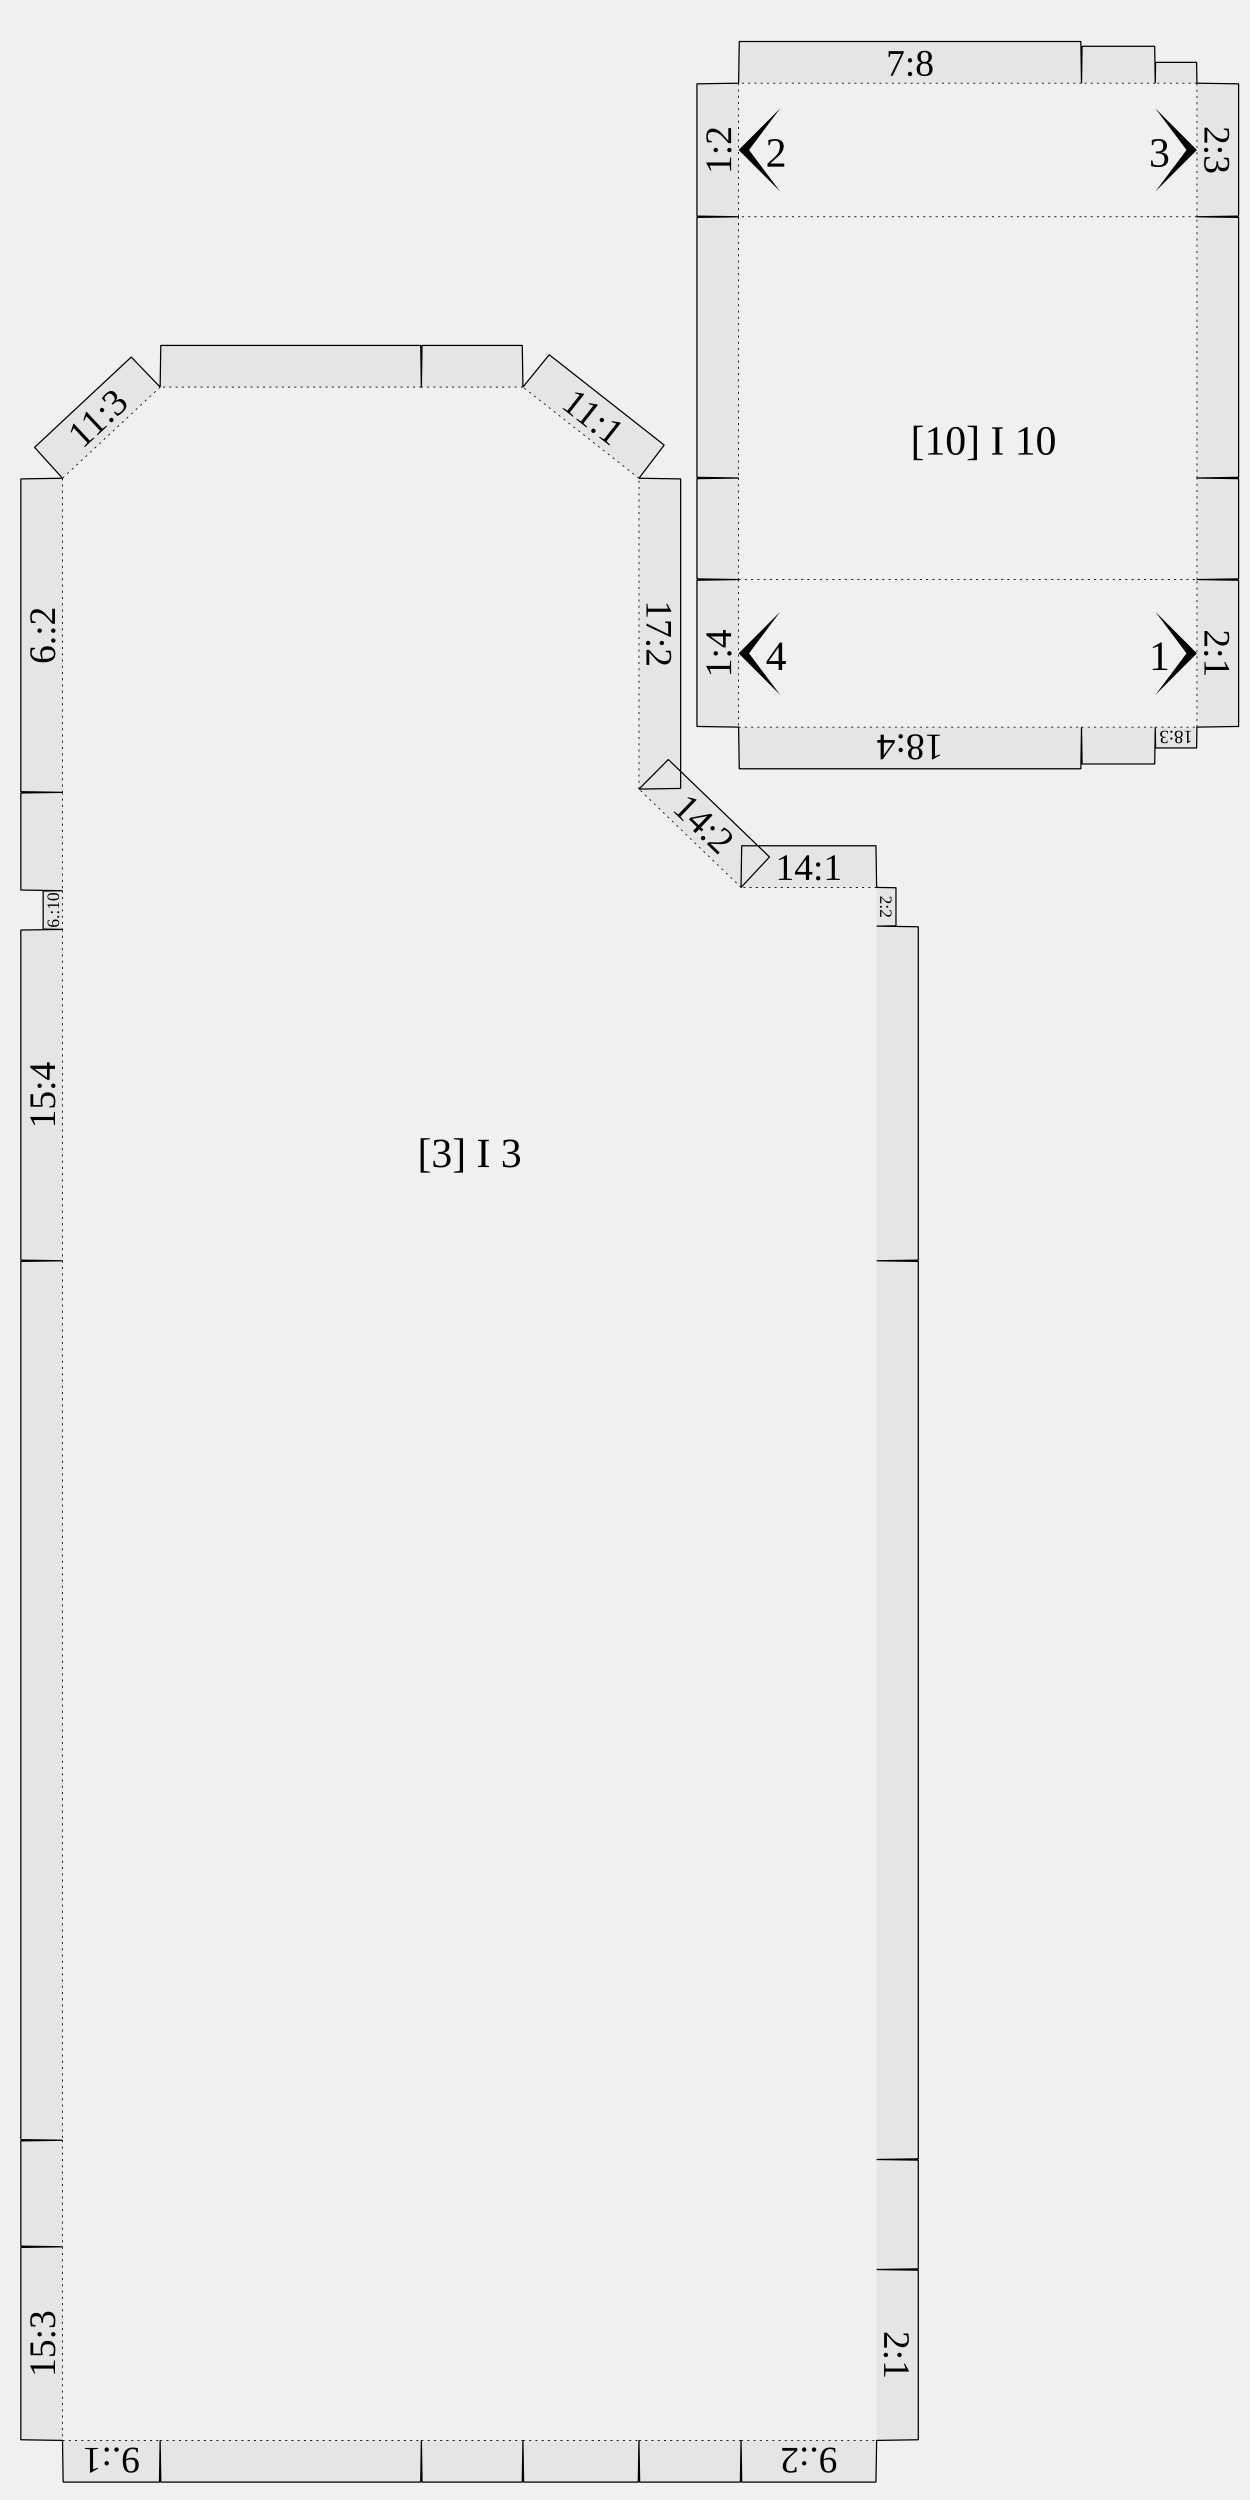
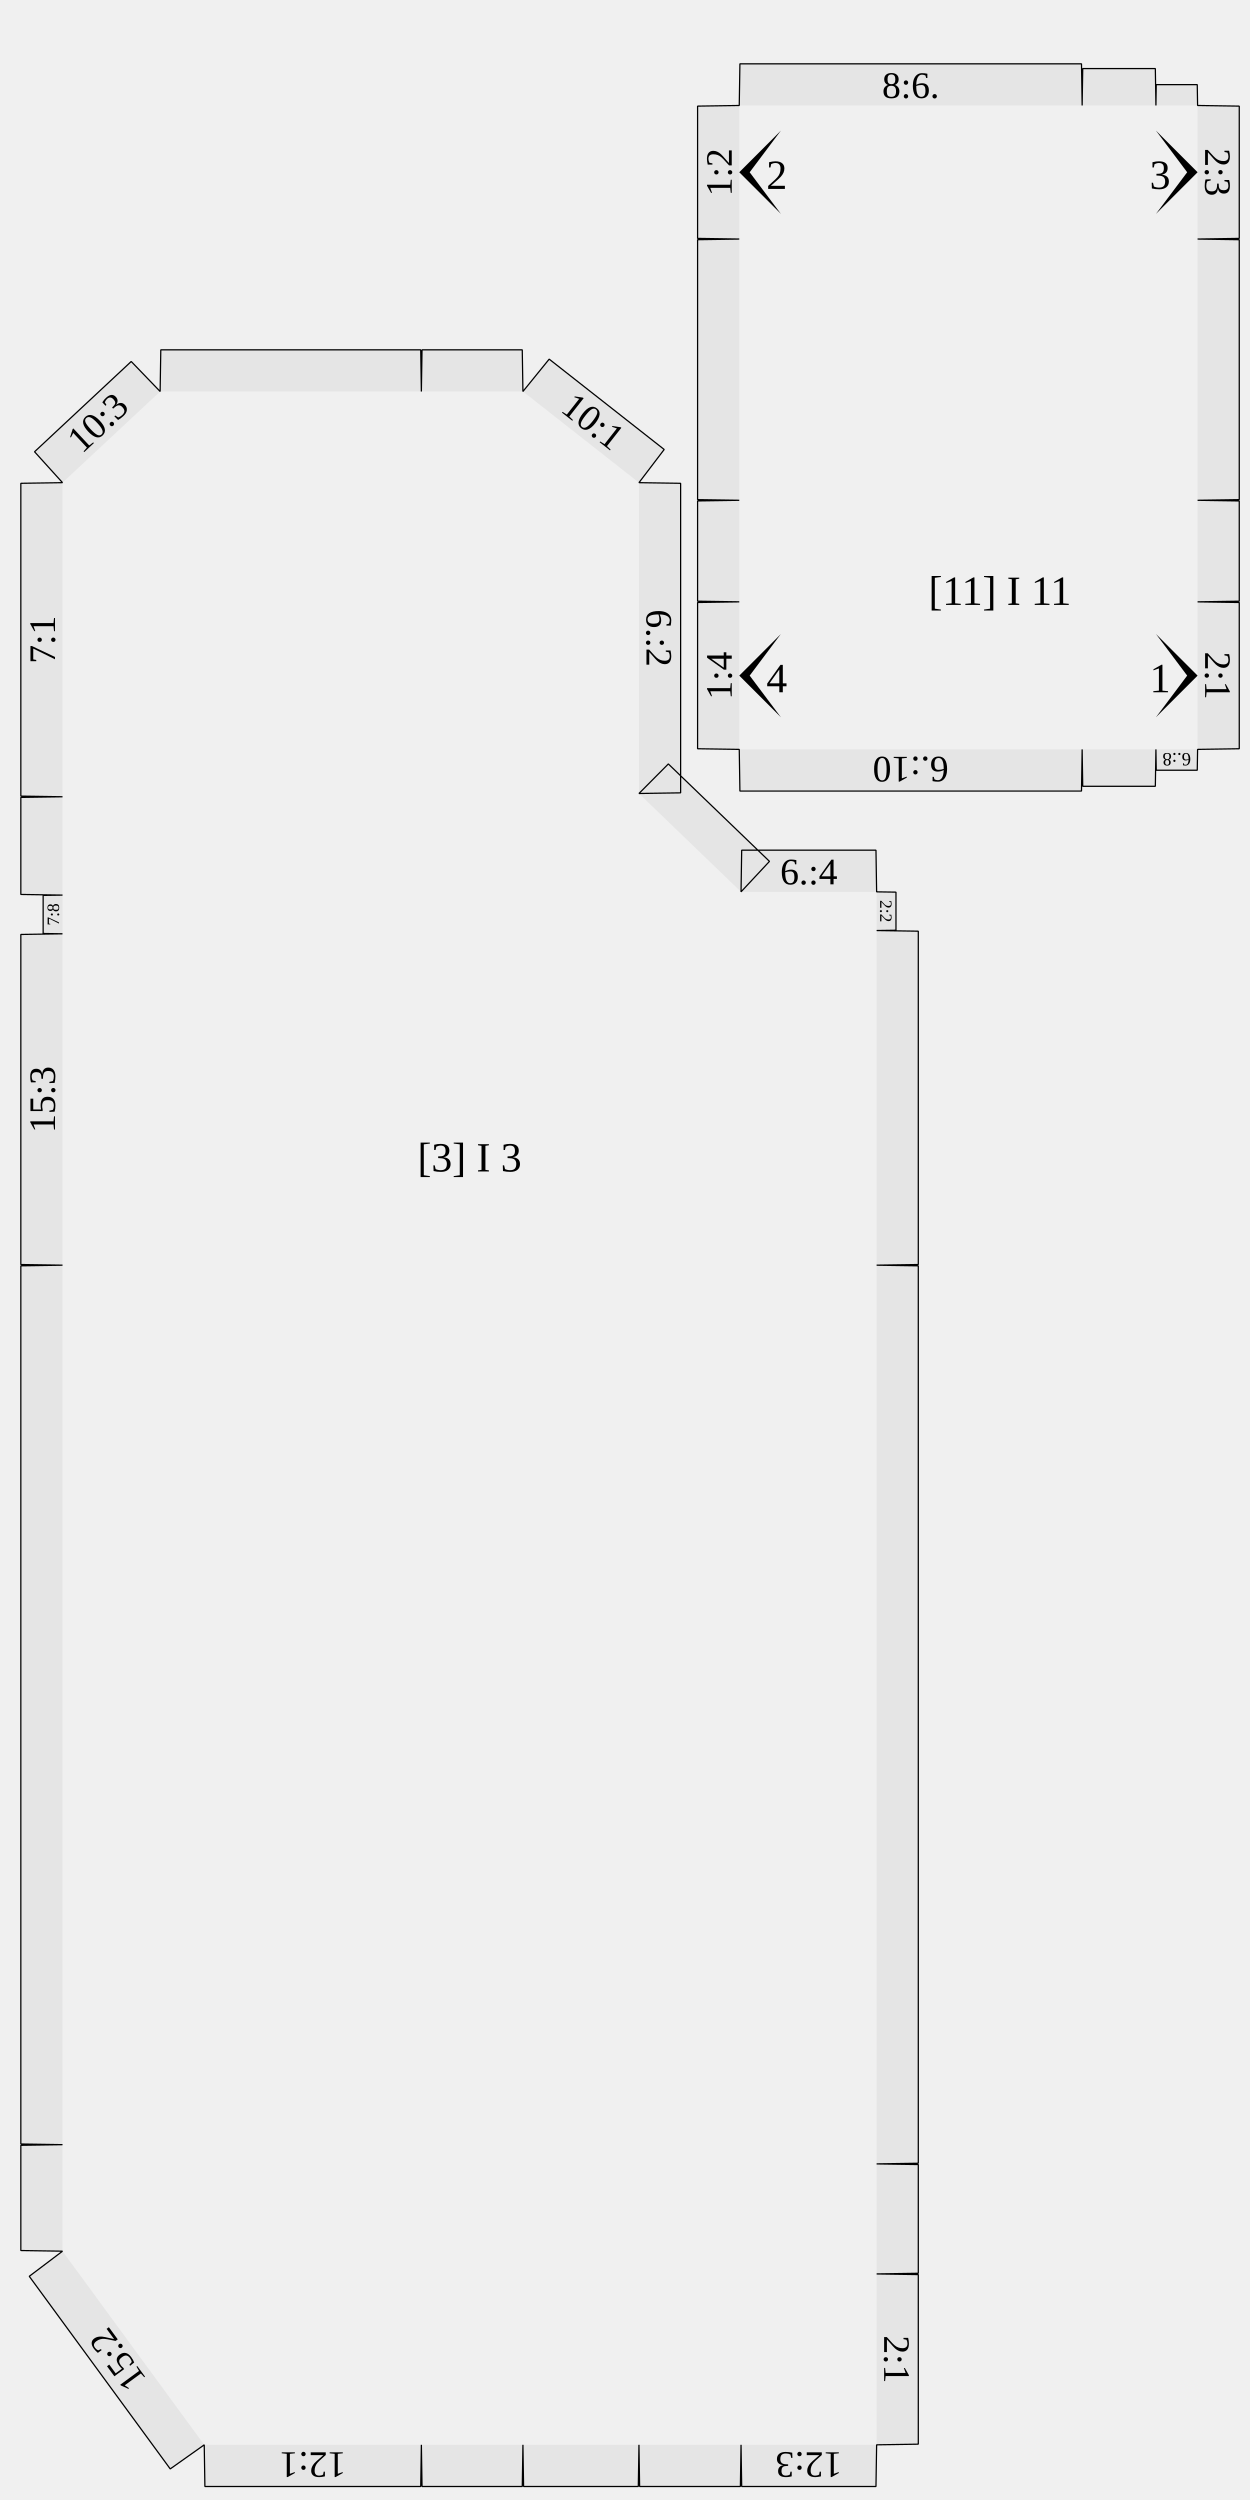
- <svg xmlns="http://www.w3.org/2000/svg" version="1.1" width="300.00mm" height="600.00mm" viewBox="0 0 300.00 600.00" id="svg890">
-   <defs id="defs894" />
+ <svg xmlns="http://www.w3.org/2000/svg" version="1.1" width="300.00mm" height="600.00mm" viewBox="0 0 300.00 600.00" id="svg884">
+   <defs id="defs888" />
  <style type="text/css" id="style824">
    path {
        fill: none;
        stroke-linecap: butt;
        stroke-linejoin: bevel;
        stroke-dasharray: none;
    }
    path.outer {
        stroke: #000000;
        stroke-dasharray: none;
        stroke-dashoffset: 0;
        stroke-width: 0.3;
        stroke-opacity: 1.0;
    }
    path.convex {
        stroke: #000000;
        stroke-dasharray: 0.50,1.00;
        stroke-dashoffset:0;
        stroke-width:0.2;
        stroke-opacity: 1.0
    }
    path.concave {
        stroke: #000000;
        stroke-dasharray: 1.00,0.50,0.20,0.50;
        stroke-dashoffset: 0;
        stroke-width: 0.2;
        stroke-opacity: 1.0
    }
    path.freestyle {
        stroke: #000000;
        stroke-dasharray: none;
        stroke-dashoffset: 0;
        stroke-width: 0.2;
        stroke-opacity: 1.0
    }
    path.outer_background {
        stroke: #ffffff;
        stroke-opacity: 1.0;
        stroke-width: 0.5
    }
    path.inner_background {
        stroke: #ffffff;
        stroke-opacity: 1.0;
        stroke-width: 0.2
    }
    path.sticker {
        fill: #e5e5e5;
        stroke: none;
        fill-opacity: 1.0;
    }
    path.arrow {
        fill: #000000;
    }
    text {
        font-style: normal;
        fill: #000000;
        fill-opacity: 1.0;
        stroke: none;
    }
    text, tspan {
        text-anchor:middle;
    }
    </style>
-   <g id="g888" transform="translate(0,12.7)">
+   <g id="g882" transform="translate(0,13.75834)">
    <text transform="translate(112.6952,267.4001)" style="font-size:10px" id="text828">
      <tspan id="tspan826">[3] I 3</tspan>
    </text>
-     <path class="sticker" d="m 15,201.065 -10,-0.157 V 177.621 l 10,-0.157 z M 38.432,573 l -0.157,10 -23.118,-10e-6 -0.157,-10 z m 171.958,-41.015 10,0.157 v 40.701 l -10,0.157 z m -32.543,41.015 -0.157,10 -24.184,-2e-5 -0.157,-10 z m -52.345,-492.8 6.302,-7.766 27.601,21.685 -6.054,7.96 z m -110.502,97.264 -10,-0.157 3e-5,-75.071 10,-0.157 z M 125.502,573 l -0.157,10 -24.059,2e-5 -0.157,-10 z M 38.432,80.2 38.589,70.2 h 62.382 l 0.157,10 z m 171.958,120.082 4.644,0.073 v 9.142 l -4.644,0.073 z m -195.39,300.678 -10,-0.157 7.4e-5,-210.761 10,-0.157 z m 195.39,4.617 10,0.157 v 26.095 L 210.39,531.985 Z M 15,573 5,572.843 l 1.5e-5,-46.16 10,-0.157 z m 86.129,3e-5 -0.157,10 L 38.589,583 38.432,573 Z m 52.221,-2e-5 -0.157,10 H 125.659 l -0.157,-10 z m 1.2e-4,-470.921 10,0.157 -3e-5,74.288 -10,0.157 z m -52.221,-21.879 0.157,-10 h 24.059 l 0.157,10 z m -86.129,21.879 -6.71,-7.416 23.202,-21.665 6.94,7.202 z m 195.39,187.805 10,0.157 -4e-5,215.378 -10,0.157 z m -195.39,-79.531 -4.644,-0.073 v -9.142 l 4.644,-0.073 z m 195.39,362.647 -0.157,10 h -32.228 l -0.157,-10 z m -32.543,-372.718 0.157,-10 h 32.228 l 0.157,10 z m -24.498,-23.601 7.051,-7.093 24.272,23.383 -6.825,7.311 z m -138.35,349.845 -10,-0.157 v -25.252 l 10,-0.157 z m 7.4e-5,-236.642 -10,-0.157 v -79.216 l 10,-0.157 z m 195.39,-80.314 10,0.157 -3e-5,80 -10,0.157 z" id="path830" />
-     <path class="convex" d="m 15,289.884 -7.4e-5,211.076 M 38.432,573 l 62.697,2e-5 M 101.129,80.2 H 38.432 M 15,210.353 v 79.53 m 3e-5,-187.805 -3e-5,75.385 m 138.35,-0.784 3e-5,-74.602 m 24.498,470.921 h 32.543 m 8e-5,-372.718 H 177.848 M 153.35,102.079 125.502,80.2 M 125.502,573 h 27.848 m 24.498,-372.718 -24.498,-23.601 m -9e-5,396.319 24.498,2e-5 M 125.502,80.2 H 101.129 M 101.129,573 125.502,573 M 15,573 38.432,573 M 15,526.526 15,573 m 1.5e-5,-72.04 v 25.566 m 7.4e-5,-349.061 v 23.601 m 0,0 v 9.288 M 38.432,80.2 15,102.079" id="path832" />
-     <path class="outer" d="m 131.804,72.434 27.601,21.685 -6.054,7.96 10,0.157 -3e-5,74.288 -10,0.157 7.051,-7.093 24.272,23.383 -6.825,7.311 0.157,-10 h 32.228 l 0.157,10 4.644,0.073 v 9.142 l -4.644,0.073 10,0.157 -3e-5,80 -10,0.157 10,0.157 -4e-5,215.378 -10,0.157 10,0.157 v 26.095 l -10,0.157 10,0.157 v 40.701 l -10,0.157 -0.157,10 h -32.228 l -0.157,-10 -0.157,10 -24.184,-2e-5 -0.157,-10 -0.157,10 H 125.659 l -0.157,-10 -0.157,10 -24.059,2e-5 -0.157,-10 -0.157,10 -62.382,-2e-5 -0.157,-10 -0.157,10 -23.118,-10e-6 -0.157,-10 -10,-0.157 1.5e-5,-46.16 10,-0.157 -10,-0.157 V 501.117 l 10,-0.157 -10,-0.157 7.4e-5,-210.761 10,-0.157 -10,-0.157 v -79.216 l 10,-0.157 -4.644,-0.073 v -9.142 l 4.644,-0.073 -10,-0.157 V 177.621 l 10,-0.157 -10,-0.157 3e-5,-75.071 10,-0.157 -6.71,-7.416 23.202,-21.665 6.94,7.202 0.157,-10 h 62.382 l 0.157,10 0.157,-10 h 24.059 l 0.157,10 z" id="path834" />
-     <text transform="rotate(180,13.35801,287.4)" style="font-size:9px" id="text838">
-       <tspan id="tspan836">9.:1</tspan>
+     <path class="sticker" d="m 15,201.065 -10,-0.157 V 177.621 l 10,-0.157 z m 195.39,330.92 10,0.157 v 40.701 l -10,0.157 z m -32.543,41.015 -0.157,10 -24.184,-2e-5 -0.157,-10 z m -52.345,-492.8 6.302,-7.766 27.601,21.685 -6.054,7.96 z m -110.502,97.264 -10,-0.157 3e-5,-75.071 10,-0.157 z M 125.502,573 l -0.157,10 -24.059,2e-5 -0.157,-10 z M 38.432,80.2 38.589,70.2 h 62.382 l 0.157,10 z m 171.958,120.082 4.644,0.073 v 9.142 l -4.644,0.073 z M 15,500.96 l -10,-0.157 7.4e-5,-210.761 10,-0.157 z M 49.016,573 40.854,578.78 7.023,532.559 15,526.526 Z m 161.374,-67.424 10,0.157 v 26.095 l -10,0.157 z m -109.262,67.424 -0.157,10 L 49.174,583 49.016,573 Z m 52.221,-2e-5 -0.157,10 h -27.533 l -0.157,-10 z m 1.2e-4,-470.921 10,0.157 -2e-5,74.288 -10,0.157 z m -52.221,-21.879 0.157,-10 h 24.059 l 0.157,10 z m -86.129,21.879 -6.71,-7.416 23.202,-21.665 6.94,7.202 z m 195.39,187.805 10,0.157 -5e-5,215.378 -10,0.157 z m -195.39,-79.531 -4.644,-0.073 v -9.142 l 4.644,-0.073 z m 195.39,362.647 -0.157,10 h -32.228 l -0.157,-10 z m -32.543,-372.718 0.157,-10 h 32.228 l 0.157,10 z m -24.498,-23.601 7.051,-7.093 24.272,23.383 -6.825,7.311 z M 15,526.526 5,526.369 v -25.252 l 10,-0.157 z m 7.4e-5,-236.642 -10,-0.157 v -79.216 l 10,-0.157 z m 195.39,-80.314 10,0.157 -3e-5,80 -10,0.157 z" id="path830" />
+     <path class="outer" d="m 5,500.802 7.4e-5,-210.761 10,-0.157 -10,-0.157 v -79.216 l 10,-0.157 -4.644,-0.073 v -9.142 l 4.644,-0.073 -10,-0.157 V 177.621 l 10,-0.157 -10,-0.157 3e-5,-75.071 10,-0.157 -6.71,-7.416 23.202,-21.665 6.94,7.202 0.157,-10 h 62.382 l 0.157,10 0.157,-10 h 24.059 l 0.157,10 6.302,-7.766 27.601,21.685 -6.054,7.96 10,0.157 -2e-5,74.288 -10,0.157 7.051,-7.093 24.272,23.383 -6.825,7.311 0.157,-10 h 32.228 l 0.157,10 4.644,0.073 v 9.142 l -4.644,0.073 10,0.157 -3e-5,80 -10,0.157 10,0.157 -5e-5,215.378 -10,0.157 10,0.157 v 26.095 l -10,0.157 10,0.157 v 40.701 l -10,0.157 -0.157,10 h -32.228 l -0.157,-10 -0.157,10 -24.184,-2e-5 -0.157,-10 -0.157,10 h -27.533 l -0.157,-10 -0.157,10 -24.059,2e-5 -0.157,-10 -0.157,10 L 49.174,583 49.016,573 40.854,578.78 7.023,532.559 15,526.526 5,526.369 v -25.252 l 10,-0.157 z" id="path832" />
+     <text transform="rotate(90,-170.151,382.3413)" style="font-size:9px" id="text836">
+       <tspan id="tspan834">2:1</tspan>
    </text>
-     <text transform="rotate(90,-170.151,382.3413)" style="font-size:9px" id="text842">
-       <tspan id="tspan840">2:1</tspan>
+     <text transform="rotate(38.15567,-59.44687,248.0412)" style="font-size:9px" id="text840">
+       <tspan id="tspan838">10:1</tspan>
    </text>
-     <text transform="rotate(38.15567,-59.44686,248.0412)" style="font-size:9px" id="text846">
-       <tspan id="tspan844">11:1</tspan>
+     <text transform="rotate(-90,76.4858,63.28571)" style="font-size:9px" id="text844">
+       <tspan id="tspan842">7:1</tspan>
    </text>
-     <text transform="rotate(-90,76.48581,63.28571)" style="font-size:9px" id="text850">
-       <tspan id="tspan848">6.:2</tspan>
+     <text transform="rotate(90,3.150304,208.076)" style="font-size:4.18px" id="text848">
+       <tspan id="tspan846">2:2</tspan>
    </text>
-     <text transform="rotate(90,3.150311,208.076)" style="font-size:4.18px" id="text854">
-       <tspan id="tspan852">2:2</tspan>
+     <text transform="rotate(-126.2019,154.9972,267.6624)" style="font-size:9px" id="text852">
+       <tspan id="tspan850">15:2</tspan>
    </text>
-     <text transform="rotate(-90,281.4814,268.2814)" style="font-size:9px" id="text858">
-       <tspan id="tspan856">15:3</tspan>
+     <text transform="rotate(180,37.53625,287.4)" style="font-size:9px" id="text856">
+       <tspan id="tspan854">12:1</tspan>
    </text>
-     <text transform="rotate(90,7.885073,147.2648)" style="font-size:9px" id="text862">
-       <tspan id="tspan860">17:2</tspan>
+     <text transform="rotate(90,7.885066,147.2648)" style="font-size:9px" id="text860">
+       <tspan id="tspan858">6.:2</tspan>
    </text>
-     <text transform="rotate(-43.0369,126.6517,12.59031)" style="font-size:9px" id="text866">
-       <tspan id="tspan864">11:3</tspan>
+     <text transform="rotate(-43.0369,126.6517,12.59033)" style="font-size:9px" id="text864">
+       <tspan id="tspan862">10:3</tspan>
    </text>
-     <text transform="rotate(-90,109.9367,95.7726)" style="font-size:4.18px" id="text870">
-       <tspan id="tspan868">6.:10</tspan>
+     <text transform="rotate(-90,109.9367,95.7726)" style="font-size:4.18px" id="text868">
+       <tspan id="tspan866">7:8</tspan>
    </text>
-     <text transform="rotate(180,97.0595,287.4)" style="font-size:9px" id="text874">
-       <tspan id="tspan872">9.:2</tspan>
+     <text transform="rotate(180,97.05949,287.4)" style="font-size:9px" id="text872">
+       <tspan id="tspan870">12:3</tspan>
    </text>
-     <text transform="translate(194.1191,198.4815)" style="font-size:9px" id="text878">
-       <tspan id="tspan876">14:1</tspan>
+     <text transform="translate(194.1191,198.4815)" style="font-size:9px" id="text876">
+       <tspan id="tspan874">6.:4</tspan>
    </text>
-     <text transform="rotate(43.93174,-148.6234,300.4282)" style="font-size:9px" id="text882">
-       <tspan id="tspan880">14:2</tspan>
-     </text>
-     <text transform="rotate(-90,131.6594,118.4593)" style="font-size:9px" id="text886">
-       <tspan id="tspan884">15:4</tspan>
+     <text transform="rotate(-90,131.6594,118.4593)" style="font-size:9px" id="text880">
+       <tspan id="tspan878">15:3</tspan>
    </text>
  </g>
-   <g id="g6544" transform="translate(34.8715,-60.24201)">
-     <text style="font-size:10px" id="text5780" x="201.166" y="169.35">
-       <tspan id="tspan5778">[10] I 10</tspan>
+   <g id="g2276" transform="translate(-157.2095,-48.96575)">
+     <text style="font-size:10px" id="text1628" x="397.178" y="194.149">
+       <tspan id="tspan1626">[11] I 11</tspan>
    </text>
-     <path class="sticker" d="m 252.393,199.337 10,0.157 v 35.1 l -10,0.157 z m -110,0 -10,-0.157 v -24.059 l 10,-0.157 z m 110,-87.07 10,0.157 v 62.382 l -10,0.157 z m -110,-6e-5 -10,-0.157 1e-5,-31.744 10,-0.157 z m -1e-5,62.697 -10,-0.157 v -62.382 l 10,-0.157 z m 110,0 10,0.157 v 24.059 l -10,0.157 z m 3e-5,-94.755 10,0.157 -3e-5,31.744 -10,0.157 z m -110,-6e-5 0.157,-10 h 81.981 l 0.157,10 z m 110,154.543 -0.079,5 -9.843,3e-5 -0.079,-5 z m -10,6e-5 -0.139,8.853 -17.427,-6e-5 -0.139,-8.853 z m 3e-5,-154.543 0.079,-5 h 9.843 l 0.079,5 z M 142.393,234.752 132.393,234.594 v -35.1 l 10,-0.157 z m 82.295,-154.543 0.139,-8.853 h 17.427 l 0.139,8.853 z m -3e-5,154.543 -0.157,10 -81.981,-3e-5 -0.157,-10 z" id="path5782" />
-     <path class="convex" d="m 224.688,112.267 -82.295,-6e-5 m 0,0 -1e-5,62.697 m 0,0 v 24.374 m 0,0 h 82.295 m -82.295,0 v 35.414 m 0,0 h 82.295 m 3e-5,-154.543 h -82.295 m 0,0 -2e-5,32.059 m 100,6e-5 h -17.705 m 27.705,62.697 1e-5,-62.697 m 0,0 h -10 m -17.705,87.07 h 17.705 m 10,0 2e-5,-24.374 m -10,24.374 h 10 m -27.705,35.414 17.705,6e-5 m 0,0 10,-6e-5 m 0,0 -3e-5,-35.414 M 242.393,80.208 h -17.705 m 27.705,32.059 2e-5,-32.059 m 0,0 -10,-6e-5" id="path5784" />
-     <path class="outer" d="m 142.55,70.208 h 81.981 l 0.157,10 0.139,-8.853 h 17.427 l 0.139,8.853 0.079,-5 h 9.843 l 0.079,5 10,0.157 -3e-5,31.744 -10,0.157 10,0.157 v 62.382 l -10,0.157 10,0.157 v 24.059 l -10,0.157 10,0.157 v 35.1 l -10,0.157 -0.079,5 -9.843,3e-5 -0.079,-5 -0.139,8.853 -17.427,-6e-5 -0.139,-8.853 -0.157,10 -81.981,-3e-5 -0.157,-10 -10,-0.157 v -35.1 l 10,-0.157 -10,-0.157 v -24.059 l 10,-0.157 -10,-0.157 v -62.382 l 10,-0.157 -10,-0.157 1e-5,-31.744 10,-0.157 z" id="path5786" />
-     <g id="g5794">
-       <path transform="matrix(6e-6,10,-10,6e-6,252.3929,217.0444)" class="arrow" d="M 0,0 1,1 0,0.25 -1,1 Z" id="path5788" />
-       <text transform="translate(243.3929,221.0444)" style="font-size:10px" id="text5792">
-         <tspan id="tspan5790">1</tspan>
+     <path class="sticker" d="m 444.631,193.407 10,0.157 5e-5,35.1 -10,0.157 z m -110,0 -10,-0.157 v -24.059 l 10,-0.157 z m 110,-87.07 10,0.157 -3e-5,62.382 -10,0.157 z m -110,-6e-5 -10,-0.157 1e-5,-31.744 10,-0.157 z m -2e-5,62.697 -10,-0.157 v -62.382 l 10,-0.157 z m 110,0 10,0.157 v 24.059 l -10,0.157 z m 5e-5,-94.755 10,0.157 -2e-5,31.744 -10,0.157 z m -110,-6e-5 0.157,-10 h 81.981 l 0.157,10 z m 110,154.543 -0.079,5 -9.843,3e-5 -0.079,-5 z m -10,6e-5 -0.139,8.853 -17.427,-6e-5 -0.139,-8.853 z m 3e-5,-154.543 0.079,-5 h 9.843 l 0.079,5 z m -100,154.543 -10,-0.157 v -35.1 l 10,-0.157 z m 82.295,-154.543 0.139,-8.853 h 17.427 l 0.139,8.853 z m -3e-5,154.543 -0.157,10 -81.981,-3e-5 -0.157,-10 z" id="path1630" />
+     <path class="outer" d="m 454.631,193.564 5e-5,35.1 -10,0.157 -0.079,5 -9.843,3e-5 -0.079,-5 -0.139,8.853 -17.427,-6e-5 -0.139,-8.853 -0.157,10 -81.981,-3e-5 -0.157,-10 -10,-0.157 v -35.1 l 10,-0.157 -10,-0.157 v -24.059 l 10,-0.157 -10,-0.157 v -62.382 l 10,-0.157 -10,-0.157 1e-5,-31.744 10,-0.157 0.157,-10 h 81.981 l 0.157,10 0.139,-8.853 h 17.427 l 0.139,8.853 0.079,-5 h 9.843 l 0.079,5 10,0.157 -2e-5,31.744 -10,0.157 10,0.157 -3e-5,62.382 -10,0.157 10,0.157 v 24.059 l -10,0.157 z" id="path1632" />
+     <g id="g1640" transform="translate(183.6209)">
+       <path transform="matrix(6e-6,10,-10,6e-6,261.0101,211.1139)" class="arrow" d="M 0,0 1,1 0,0.25 -1,1 Z" id="path1634" />
+       <text transform="translate(252.0101,215.1139)" style="font-size:10px" id="text1638">
+         <tspan id="tspan1636">1</tspan>
      </text>
    </g>
-     <text transform="rotate(90)" style="font-size:9px" id="text5798" x="217.045" y="-254.193">
-       <tspan id="tspan5796">2:1</tspan>
+     <text transform="rotate(90)" style="font-size:9px" id="text1644" x="211.114" y="-446.431">
+       <tspan id="tspan1642">2:1</tspan>
    </text>
-     <g id="g5806">
-       <path transform="matrix(3e-6,-10,10,3e-6,142.3929,96.23771)" class="arrow" d="M 0,0 1,1 0,0.25 -1,1 Z" id="path5800" />
-       <text transform="translate(151.3929,100.2377)" style="font-size:10px" id="text5804">
-         <tspan id="tspan5802">2</tspan>
+     <g id="g1652" transform="translate(183.6209)">
+       <path transform="matrix(3e-6,-10,10,3e-6,151.0101,90.30729)" class="arrow" d="M 0,0 1,1 0,0.25 -1,1 Z" id="path1646" />
+       <text transform="translate(160.0101,94.3073)" style="font-size:10px" id="text1650">
+         <tspan id="tspan1648">2</tspan>
      </text>
    </g>
-     <text transform="rotate(-90)" style="font-size:9px" id="text5810" x="-96.238" y="140.593">
-       <tspan id="tspan5808">1:2</tspan>
+     <text transform="rotate(-90)" style="font-size:9px" id="text1656" x="-90.307" y="332.831">
+       <tspan id="tspan1654">1:2</tspan>
    </text>
-     <g id="g5818">
-       <path transform="matrix(-7e-6,10,-10,-7e-6,252.3929,96.23771)" class="arrow" d="M 0,0 1,1 0,0.25 -1,1 Z" id="path5812" />
-       <text transform="translate(243.3929,100.2377)" style="font-size:10px" id="text5816">
-         <tspan id="tspan5814">3</tspan>
+     <g id="g1664" transform="translate(183.6209)">
+       <path transform="matrix(-7e-6,10,-10,-7e-6,261.0101,90.30729)" class="arrow" d="M 0,0 1,1 0,0.25 -1,1 Z" id="path1658" />
+       <text transform="translate(252.0101,94.3073)" style="font-size:10px" id="text1662">
+         <tspan id="tspan1660">3</tspan>
      </text>
    </g>
-     <text transform="rotate(90)" style="font-size:9px" id="text5822" x="96.238" y="-254.193">
-       <tspan id="tspan5820">2:3</tspan>
+     <text transform="rotate(90)" style="font-size:9px" id="text1668" x="90.307" y="-446.431">
+       <tspan id="tspan1666">2:3</tspan>
    </text>
-     <text style="font-size:9px" id="text5826" x="183.54" y="78.408">
-       <tspan id="tspan5824">7:8</tspan>
+     <text style="font-size:9px" id="text1672" x="375.778" y="72.478">
+       <tspan id="tspan1670">8:6.</tspan>
    </text>
-     <text transform="rotate(179.9998)" style="font-size:4.5px" id="text5830" x="-247.392" y="-235.652">
-       <tspan id="tspan5828">18:3</tspan>
+     <text transform="rotate(179.9998)" style="font-size:4.5px" id="text1676" x="-439.63" y="-229.722">
+       <tspan id="tspan1674">6.:8</tspan>
    </text>
-     <g id="g5842">
-       <path transform="matrix(-3e-6,-10,10,-3e-6,142.3929,217.0443)" class="arrow" d="M 0,0 1,1 0,0.25 -1,1 Z" id="path5836" />
-       <text transform="translate(151.3929,221.0443)" style="font-size:10px" id="text5840">
-         <tspan id="tspan5838">4</tspan>
+     <g id="g1688" transform="translate(183.6209)">
+       <path transform="matrix(-3e-6,-10,10,-3e-6,151.0101,211.1139)" class="arrow" d="M 0,0 1,1 0,0.25 -1,1 Z" id="path1682" />
+       <text transform="translate(160.0101,215.1139)" style="font-size:10px" id="text1686">
+         <tspan id="tspan1684">4</tspan>
      </text>
    </g>
-     <text transform="rotate(-90)" style="font-size:9px" id="text5846" x="-217.044" y="140.593">
-       <tspan id="tspan5844">1:4</tspan>
+     <text transform="rotate(-90)" style="font-size:9px" id="text1692" x="-211.114" y="332.831">
+       <tspan id="tspan1690">1:4</tspan>
    </text>
-     <text transform="scale(-1)" style="font-size:9px" id="text5850" x="-183.54" y="-236.552">
-       <tspan id="tspan5848">18:4</tspan>
+     <text transform="scale(-1)" style="font-size:9px" id="text1696" x="-375.778" y="-230.621">
+       <tspan id="tspan1694">6.:10</tspan>
    </text>
  </g>
</svg>
